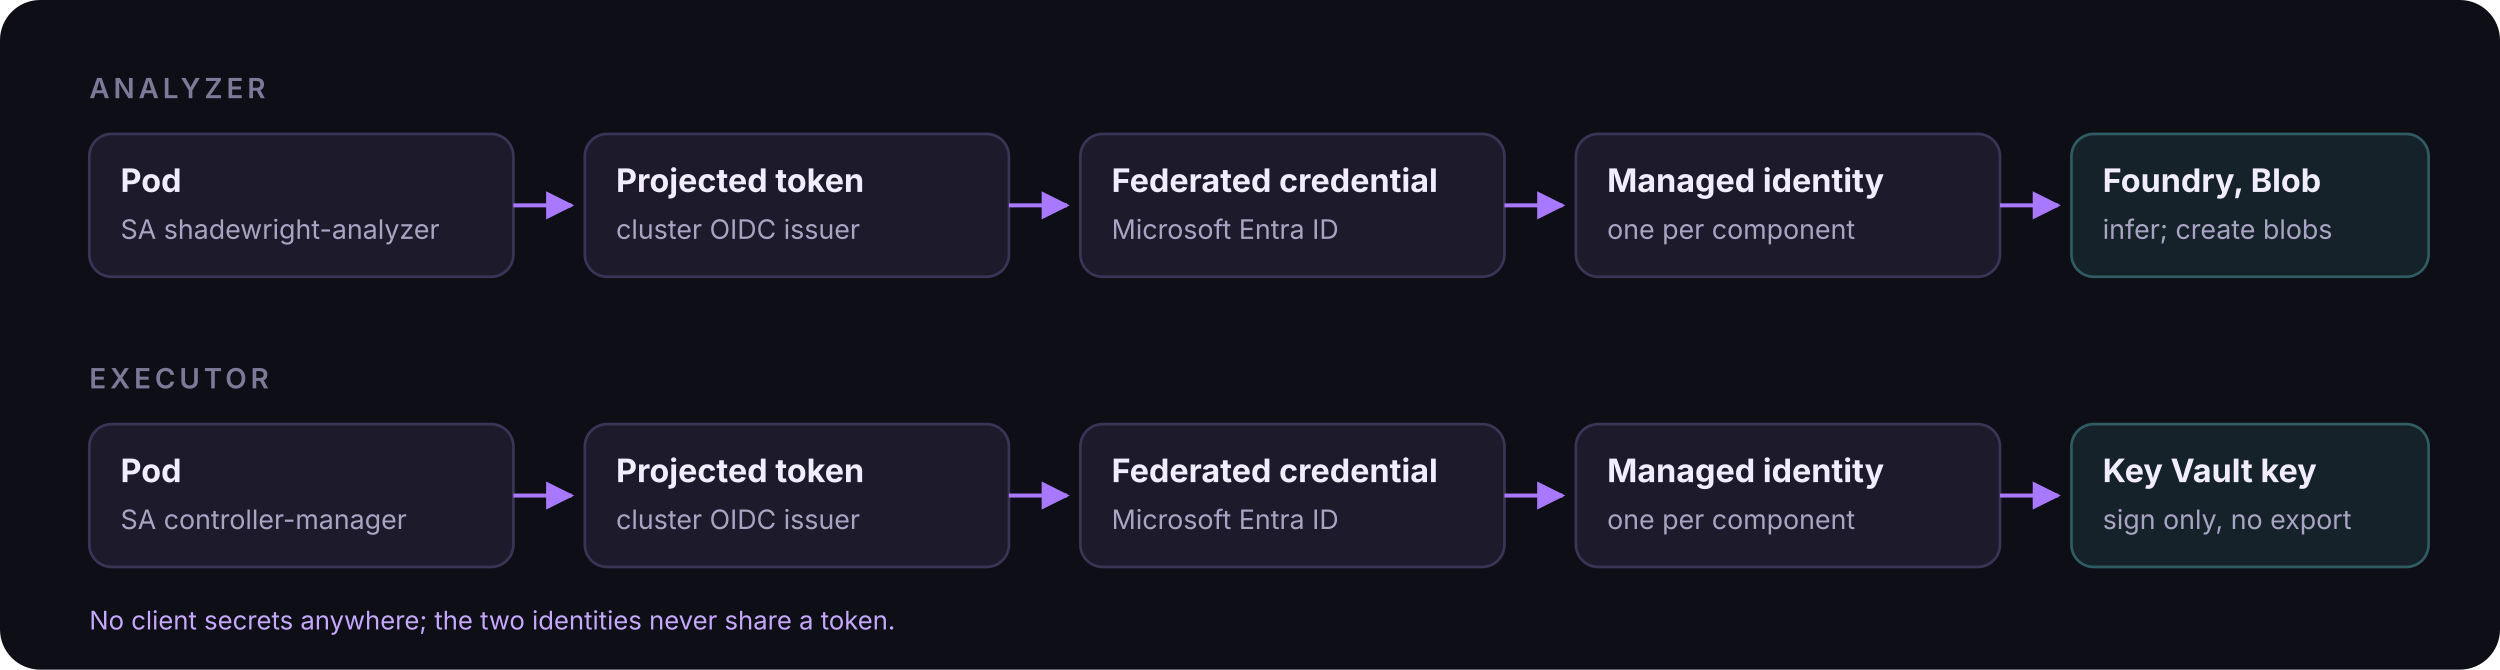
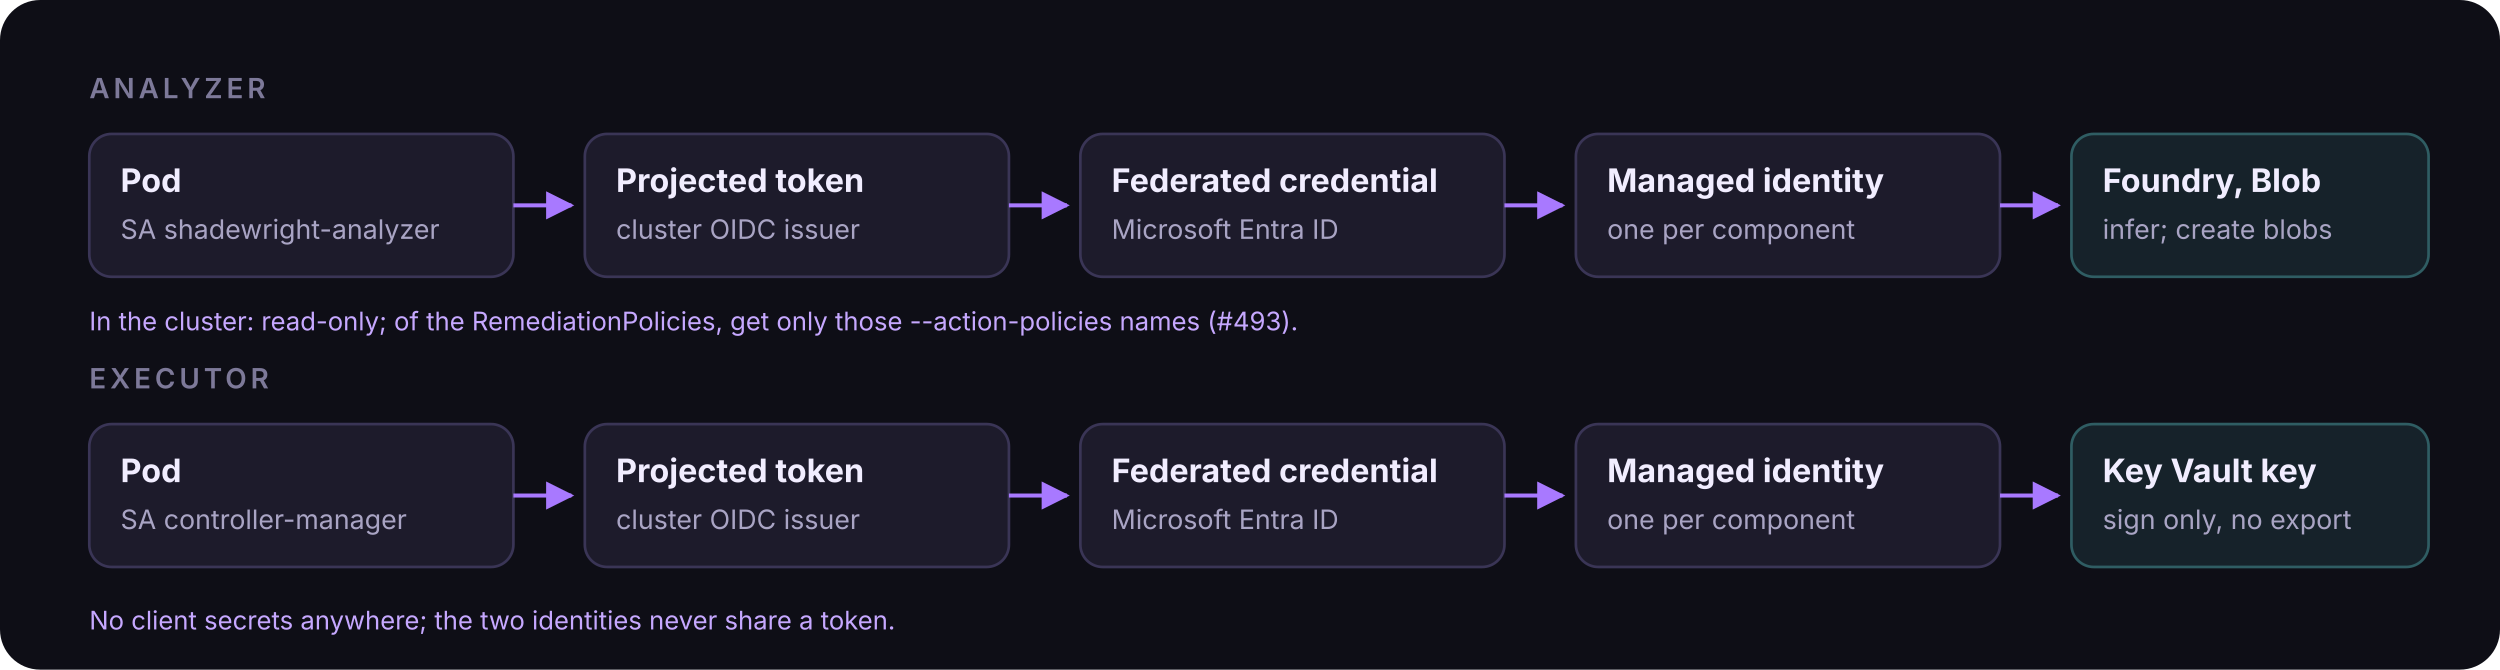
<svg xmlns="http://www.w3.org/2000/svg" viewBox="0 0 1120 300" role="img" aria-labelledby="t d" font-family="Inter, 'Segoe UI', system-ui, -apple-system, sans-serif">
  <defs>
    <marker id="a" viewBox="0 0 10 10" refX="9" refY="5" markerWidth="7" markerHeight="7" orient="auto-start-reverse">
      <path d="M0 0 10 5 0 10z" fill="#a879ff" />
    </marker>
    <linearGradient id="glow" x1="0" y1="0" x2="0" y2="1">
      <stop offset="0" stop-color="#7c24fc" stop-opacity=".35" />
      <stop offset="1" stop-color="#7c24fc" stop-opacity=".08" />
    </linearGradient>
    <style>
      .box{fill:#1d1b2b;stroke:#3a3556;stroke-width:1.2}
      .key{fill:url(#glow);stroke:#7c24fc;stroke-width:1.6}
      .ext{fill:#16222a;stroke:#2f5d63;stroke-width:1.2}
      .h{fill:#f1edff;font-size:14.5px;font-weight:650}
      .s{fill:#a9a4c4;font-size:12px}
      .f{stroke:#a879ff;stroke-width:1.8;fill:none}
      .lbl{fill:#c6a8ff;font-size:11.5px}
      .lanet{fill:#7d7999;font-size:12.5px;font-weight:600;letter-spacing:.14em}
      .bad{fill:#2a1720;stroke:#7a3348;stroke-width:1.2}
      .badt{fill:#ff8fa3;font-size:13px;font-weight:600}
    </style>
  </defs>
  <rect width="1120" height="300" rx="18" fill="#0e0e16" />
  <text class="lanet" x="40" y="44">ANALYZER</text>
  <text class="lanet" x="40" y="174">EXECUTOR</text>
+   <text class="lbl" x="40" y="148">In the cluster: read-only; of the RemediationPolicies, get only those --action-policies names (#493).</text>
  <rect class="box" x="40" y="60" width="190" height="64" rx="10" />
  <text class="h" x="54" y="86">Pod</text>
  <text class="s" x="54" y="107">SA shadewright-analyzer</text>
  <rect class="box" x="262" y="60" width="190" height="64" rx="10" />
  <text class="h" x="276" y="86">Projected token</text>
  <text class="s" x="276" y="107">cluster OIDC issuer</text>
  <rect class="box" x="484" y="60" width="190" height="64" rx="10" />
  <text class="h" x="498" y="86">Federated credential</text>
  <text class="s" x="498" y="107">Microsoft Entra ID</text>
  <rect class="box" x="706" y="60" width="190" height="64" rx="10" />
  <text class="h" x="720" y="86">Managed identity</text>
  <text class="s" x="720" y="107">one per component</text>
  <rect class="ext" x="928" y="60" width="160" height="64" rx="10" />
  <text class="h" x="942" y="86">Foundry, Blob</text>
  <text class="s" x="942" y="107">infer; create blobs</text>
  <path class="f" d="M230 92H256" marker-end="url(#a)" />
  <path class="f" d="M452 92H478" marker-end="url(#a)" />
  <path class="f" d="M674 92H700" marker-end="url(#a)" />
  <path class="f" d="M896 92H922" marker-end="url(#a)" />
  <rect class="box" x="40" y="190" width="190" height="64" rx="10" />
  <text class="h" x="54" y="216">Pod</text>
  <text class="s" x="54" y="237">SA controller-manager</text>
  <rect class="box" x="262" y="190" width="190" height="64" rx="10" />
  <text class="h" x="276" y="216">Projected token</text>
  <text class="s" x="276" y="237">cluster OIDC issuer</text>
  <rect class="box" x="484" y="190" width="190" height="64" rx="10" />
  <text class="h" x="498" y="216">Federated credential</text>
  <text class="s" x="498" y="237">Microsoft Entra ID</text>
  <rect class="box" x="706" y="190" width="190" height="64" rx="10" />
  <text class="h" x="720" y="216">Managed identity</text>
  <text class="s" x="720" y="237">one per component</text>
  <rect class="ext" x="928" y="190" width="160" height="64" rx="10" />
  <text class="h" x="942" y="216">Key Vault key</text>
  <text class="s" x="942" y="237">sign only, no export</text>
  <path class="f" d="M230 222H256" marker-end="url(#a)" />
  <path class="f" d="M452 222H478" marker-end="url(#a)" />
  <path class="f" d="M674 222H700" marker-end="url(#a)" />
  <path class="f" d="M896 222H922" marker-end="url(#a)" />
  <text class="lbl" x="40" y="282">No client secrets anywhere; the two identities never share a token.</text>
</svg>
